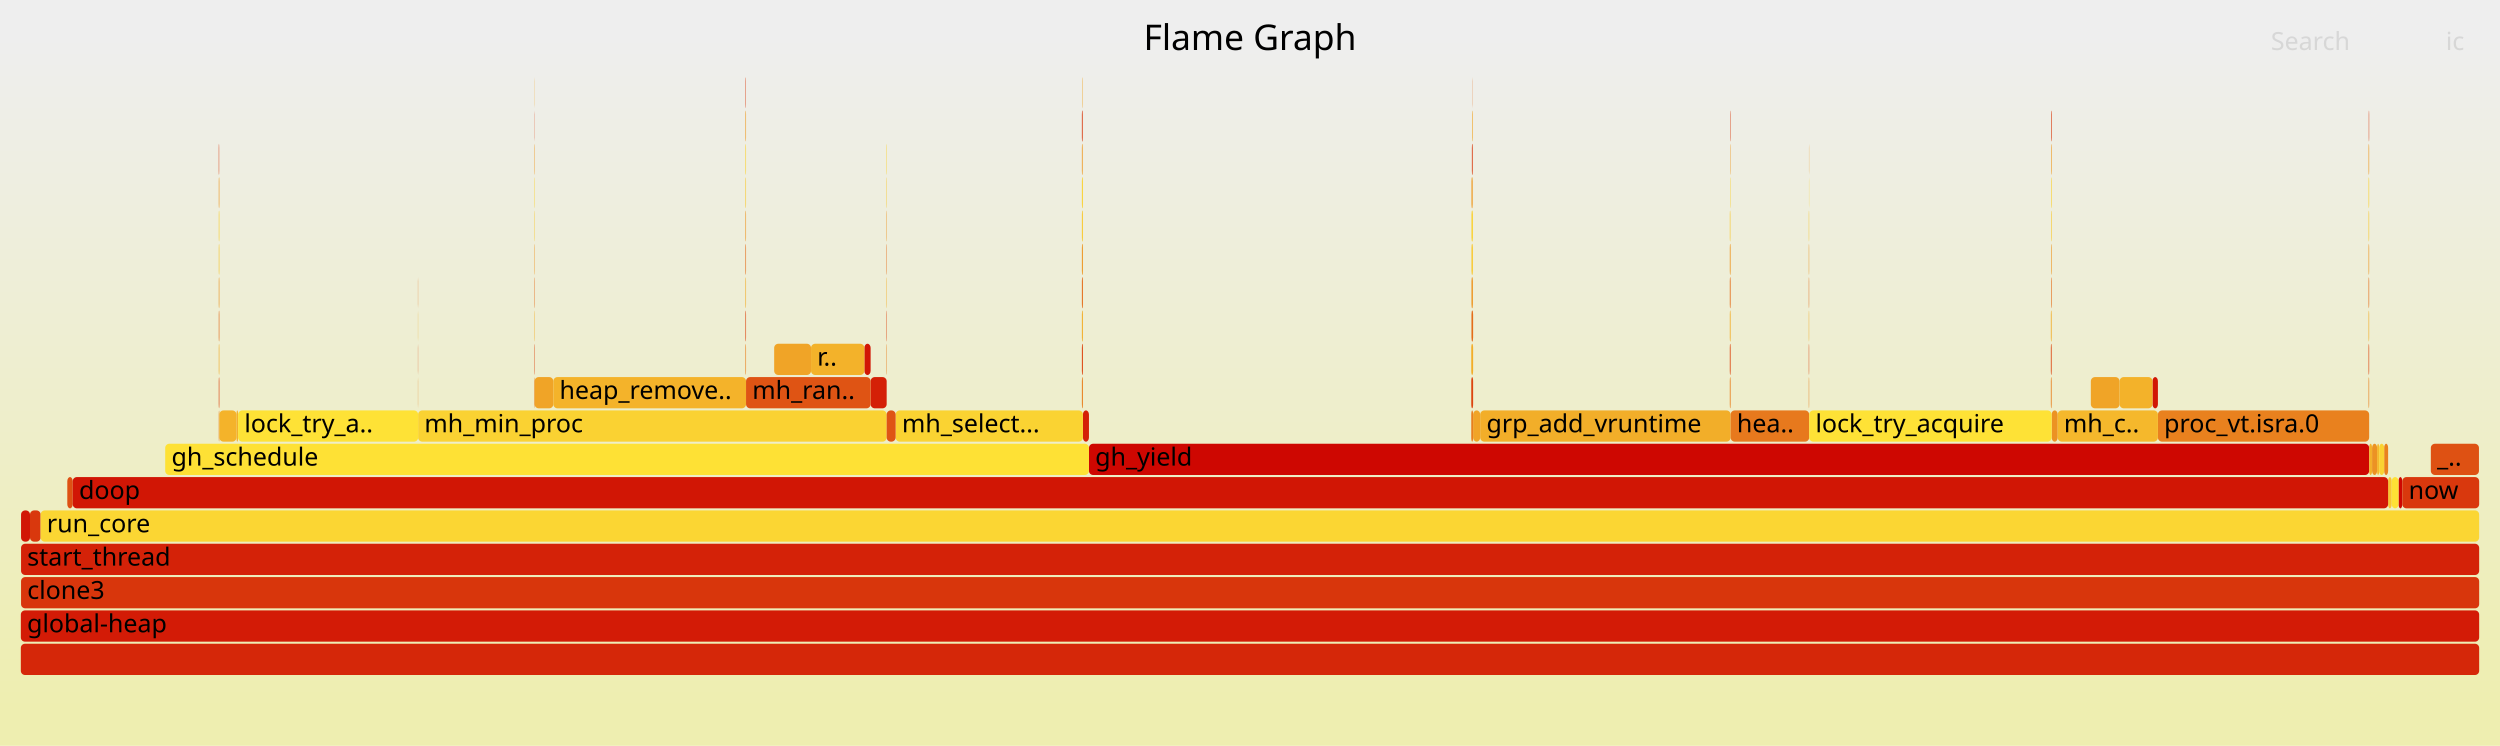
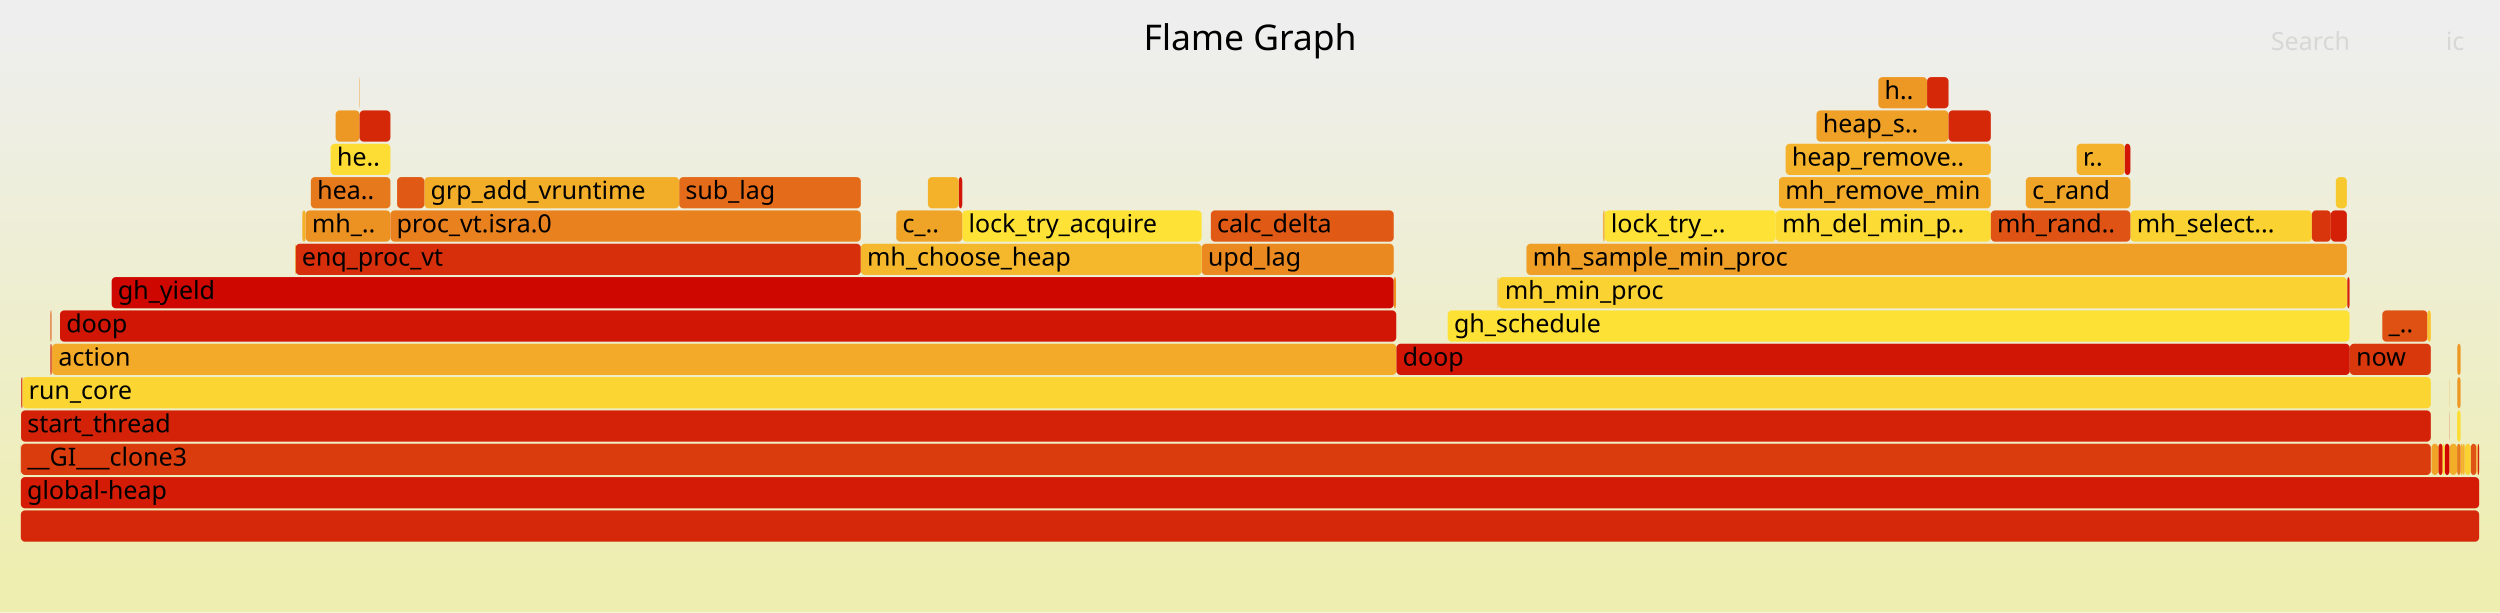
- <svg xmlns="http://www.w3.org/2000/svg" version="1.1" width="1200" height="358" viewBox="0 0 1200 358">
+ <svg xmlns="http://www.w3.org/2000/svg" version="1.1" width="1200" height="294" viewBox="0 0 1200 294">
  <defs>
    <linearGradient id="background" y1="0" y2="1" x1="0" x2="0">
      <stop stop-color="#eeeeee" offset="5%" />
      <stop stop-color="#eeeeb0" offset="95%" />
    </linearGradient>
  </defs>
  <style type="text/css">
	text { font-family:Verdana; font-size:12px; fill:rgb(0,0,0); }
	#search, #ignorecase { opacity:0.1; cursor:pointer; }
	#search:hover, #search.show, #ignorecase:hover, #ignorecase.show { opacity:1; }
	#subtitle { text-anchor:middle; font-color:rgb(160,160,160); }
	#title { text-anchor:middle; font-size:17px}
	#unzoom { cursor:pointer; }
	#frames &gt; *:hover { stroke:black; stroke-width:0.5; cursor:pointer; }
	.hide { display:none; }
	.parent { opacity:0.5; }
</style>
-   <rect x="0.0" y="0" width="1200.0" height="358.0" fill="url(#background)" />
+   <rect x="0.0" y="0" width="1200.0" height="294.0" fill="url(#background)" />
  <text id="title" x="600.00" y="24">Flame Graph</text>
-   <text id="details" x="10.00" y="341"> </text>
+   <text id="details" x="10.00" y="277"> </text>
  <text id="unzoom" x="10.00" y="24" class="hide">Reset Zoom</text>
  <text id="search" x="1090.00" y="24">Search</text>
  <text id="ignorecase" x="1174.00" y="24">ic</text>
-   <text id="matched" x="1090.00" y="341"> </text>
+   <text id="matched" x="1090.00" y="277"> </text>
  <g id="frames">
    <g>
-       <rect x="425.4" y="69" width="0.2" height="15.0" fill="rgb(250,209,50)" rx="2" ry="2" />
-       <text x="428.45" y="79.5" />
-     </g>
-     <g>
-       <rect x="1136.9" y="149" width="0.3" height="15.0" fill="rgb(242,173,41)" rx="2" ry="2" />
-       <text x="1139.91" y="159.5" />
-     </g>
-     <g>
-       <rect x="425.4" y="117" width="0.2" height="15.0" fill="rgb(228,109,26)" rx="2" ry="2" />
-       <text x="428.45" y="127.5" />
-     </g>
-     <g>
-       <rect x="984.5" y="133" width="0.3" height="15.0" fill="rgb(228,109,26)" rx="2" ry="2" />
-       <text x="987.48" y="143.5" />
-     </g>
-     <g>
-       <rect x="519.3" y="181" width="0.5" height="15.0" fill="rgb(232,127,30)" rx="2" ry="2" />
-       <text x="522.27" y="191.5" />
-     </g>
-     <g>
-       <rect x="706.7" y="37" width="0.1" height="15.0" fill="rgb(228,107,25)" rx="2" ry="2" />
-       <text x="709.71" y="47.5" />
-     </g>
-     <g>
-       <rect x="357.8" y="165" width="0.3" height="15.0" fill="rgb(232,127,30)" rx="2" ry="2" />
-       <text x="360.76" y="175.5" />
-     </g>
-     <g>
-       <rect x="105.0" y="101" width="0.3" height="15.0" fill="rgb(250,209,50)" rx="2" ry="2" />
-       <text x="108.04" y="111.5" />
-     </g>
-     <g>
-       <rect x="984.5" y="117" width="0.3" height="15.0" fill="rgb(237,150,35)" rx="2" ry="2" />
-       <text x="987.48" y="127.5" />
-     </g>
-     <g>
-       <rect x="425.4" y="133" width="0.2" height="15.0" fill="rgb(242,173,41)" rx="2" ry="2" />
-       <text x="428.45" y="143.5" />
-     </g>
-     <g>
-       <rect x="256.4" y="117" width="0.2" height="15.0" fill="rgb(237,150,35)" rx="2" ry="2" />
-       <text x="259.37" y="127.5" />
-     </g>
-     <g>
-       <rect x="710.5" y="197" width="120.2" height="15.0" fill="rgb(242,174,41)" rx="2" ry="2" />
-       <text x="713.51" y="207.5">grp_add_vruntime</text>
-     </g>
-     <g>
-       <rect x="1136.9" y="101" width="0.3" height="15.0" fill="rgb(248,200,48)" rx="2" ry="2" />
-       <text x="1139.91" y="111.5" />
-     </g>
-     <g>
-       <rect x="10.1" y="277" width="1179.9" height="15.0" fill="rgb(216,54,12)" rx="2" ry="2" />
-       <text x="13.07" y="287.5">clone3</text>
-     </g>
-     <g>
-       <rect x="1136.9" y="165" width="0.3" height="15.0" fill="rgb(220,69,16)" rx="2" ry="2" />
-       <text x="1139.91" y="175.5" />
-     </g>
-     <g>
-       <rect x="256.6" y="181" width="9.0" height="15.0" fill="rgb(240,164,39)" rx="2" ry="2" />
-       <text x="259.63" y="191.5" />
-     </g>
-     <g>
-       <rect x="105.0" y="85" width="0.3" height="15.0" fill="rgb(238,155,37)" rx="2" ry="2" />
-       <text x="108.04" y="95.5" />
-     </g>
-     <g>
-       <rect x="357.8" y="117" width="0.3" height="15.0" fill="rgb(228,109,26)" rx="2" ry="2" />
-       <text x="360.76" y="127.5" />
-     </g>
-     <g>
-       <rect x="425.4" y="165" width="0.2" height="15.0" fill="rgb(232,127,30)" rx="2" ry="2" />
-       <text x="428.45" y="175.5" />
-     </g>
-     <g>
-       <rect x="830.3" y="181" width="0.4" height="15.0" fill="rgb(232,127,30)" rx="2" ry="2" />
-       <text x="833.31" y="191.5" />
-     </g>
-     <g>
-       <rect x="522.7" y="213" width="614.5" height="15.0" fill="rgb(206,7,1)" rx="2" ry="2" />
-       <text x="525.69" y="223.5">gh_yield</text>
-     </g>
-     <g>
-       <rect x="519.3" y="101" width="0.5" height="15.0" fill="rgb(248,200,48)" rx="2" ry="2" />
-       <text x="522.27" y="111.5" />
-     </g>
-     <g>
-       <rect x="1141.0" y="213" width="1.0" height="15.0" fill="rgb(245,184,44)" rx="2" ry="2" />
-       <text x="1144.03" y="223.5" />
-     </g>
-     <g>
-       <rect x="1146.3" y="229" width="1.7" height="15.0" fill="rgb(248,197,47)" rx="2" ry="2" />
-       <text x="1149.35" y="239.5" />
-     </g>
-     <g>
-       <rect x="706.2" y="181" width="0.9" height="15.0" fill="rgb(220,69,16)" rx="2" ry="2" />
-       <text x="709.22" y="191.5" />
-     </g>
-     <g>
-       <rect x="256.4" y="101" width="0.2" height="15.0" fill="rgb(248,200,48)" rx="2" ry="2" />
-       <text x="259.37" y="111.5" />
-     </g>
-     <g>
-       <rect x="105.0" y="181" width="0.3" height="15.0" fill="rgb(220,69,16)" rx="2" ry="2" />
-       <text x="108.04" y="191.5" />
-     </g>
-     <g>
-       <rect x="105.0" y="133" width="0.3" height="15.0" fill="rgb(237,150,35)" rx="2" ry="2" />
-       <text x="108.04" y="143.5" />
-     </g>
-     <g>
-       <rect x="868.2" y="101" width="0.2" height="15.0" fill="rgb(248,200,48)" rx="2" ry="2" />
-       <text x="871.23" y="111.5" />
-     </g>
-     <g>
-       <rect x="984.8" y="197" width="2.9" height="15.0" fill="rgb(236,146,35)" rx="2" ry="2" />
-       <text x="987.81" y="207.5" />
-     </g>
-     <g>
-       <rect x="868.3" y="85" width="0.1" height="15.0" fill="rgb(250,209,50)" rx="2" ry="2" />
-       <text x="871.27" y="95.5" />
-     </g>
-     <g>
-       <rect x="706.3" y="85" width="0.6" height="15.0" fill="rgb(238,155,37)" rx="2" ry="2" />
-       <text x="709.32" y="95.5" />
-     </g>
-     <g>
-       <rect x="256.4" y="133" width="0.2" height="15.0" fill="rgb(228,109,26)" rx="2" ry="2" />
-       <text x="259.37" y="143.5" />
-     </g>
-     <g>
-       <rect x="984.4" y="149" width="0.4" height="15.0" fill="rgb(242,173,41)" rx="2" ry="2" />
-       <text x="987.45" y="159.5" />
-     </g>
-     <g>
-       <rect x="707.1" y="197" width="3.4" height="15.0" fill="rgb(240,164,39)" rx="2" ry="2" />
-       <text x="710.12" y="207.5" />
-     </g>
-     <g>
-       <rect x="830.7" y="197" width="37.7" height="15.0" fill="rgb(231,121,29)" rx="2" ry="2" />
-       <text x="833.70" y="207.5">hea..</text>
-     </g>
-     <g>
-       <rect x="10.0" y="309" width="1180.0" height="15.0" fill="rgb(213,39,9)" rx="2" ry="2" />
-       <text x="13.00" y="319.5" />
-     </g>
-     <g>
-       <rect x="830.3" y="149" width="0.4" height="15.0" fill="rgb(242,173,41)" rx="2" ry="2" />
-       <text x="833.31" y="159.5" />
-     </g>
-     <g>
-       <rect x="357.8" y="69" width="0.3" height="15.0" fill="rgb(250,209,50)" rx="2" ry="2" />
-       <text x="360.76" y="79.5" />
-     </g>
-     <g>
-       <rect x="706.5" y="69" width="0.4" height="15.0" fill="rgb(217,57,13)" rx="2" ry="2" />
-       <text x="709.48" y="79.5" />
-     </g>
-     <g>
-       <rect x="830.4" y="53" width="0.2" height="15.0" fill="rgb(217,57,13)" rx="2" ry="2" />
-       <text x="833.41" y="63.5" />
-     </g>
-     <g>
-       <rect x="1151.3" y="229" width="1.8" height="15.0" fill="rgb(206,7,1)" rx="2" ry="2" />
-       <text x="1154.34" y="239.5" />
-     </g>
-     <g>
-       <rect x="256.4" y="53" width="0.1" height="15.0" fill="rgb(217,57,13)" rx="2" ry="2" />
-       <text x="259.37" y="63.5" />
-     </g>
-     <g>
-       <rect x="417.9" y="181" width="7.7" height="15.0" fill="rgb(212,32,7)" rx="2" ry="2" />
-       <text x="420.92" y="191.5" />
-     </g>
-     <g>
-       <rect x="265.6" y="181" width="92.5" height="15.0" fill="rgb(244,179,42)" rx="2" ry="2" />
-       <text x="268.55" y="191.5">heap_remove..</text>
-     </g>
-     <g>
-       <rect x="32.3" y="229" width="2.6" height="15.0" fill="rgb(222,81,19)" rx="2" ry="2" />
-       <text x="35.34" y="239.5" />
-     </g>
-     <g>
-       <rect x="1035.8" y="197" width="101.4" height="15.0" fill="rgb(233,129,30)" rx="2" ry="2" />
-       <text x="1038.77" y="207.5">proc_vt.isra.0</text>
-     </g>
-     <g>
-       <rect x="984.5" y="69" width="0.3" height="15.0" fill="rgb(238,155,37)" rx="2" ry="2" />
-       <text x="987.48" y="79.5" />
-     </g>
-     <g>
-       <rect x="984.5" y="85" width="0.3" height="15.0" fill="rgb(250,209,50)" rx="2" ry="2" />
-       <text x="987.48" y="95.5" />
-     </g>
-     <g>
-       <rect x="200.6" y="165" width="0.1" height="15.0" fill="rgb(220,69,16)" rx="2" ry="2" />
-       <text x="203.56" y="175.5" />
-     </g>
-     <g>
-       <rect x="1144.4" y="213" width="1.9" height="15.0" fill="rgb(233,129,30)" rx="2" ry="2" />
-       <text x="1147.44" y="223.5" />
-     </g>
-     <g>
-       <rect x="200.6" y="181" width="0.1" height="15.0" fill="rgb(232,127,30)" rx="2" ry="2" />
-       <text x="203.56" y="191.5" />
-     </g>
-     <g>
-       <rect x="1142.0" y="213" width="2.4" height="15.0" fill="rgb(250,210,50)" rx="2" ry="2" />
-       <text x="1145.02" y="223.5" />
-     </g>
-     <g>
-       <rect x="830.3" y="165" width="0.4" height="15.0" fill="rgb(220,69,16)" rx="2" ry="2" />
-       <text x="833.31" y="175.5" />
-     </g>
-     <g>
-       <rect x="706.6" y="53" width="0.3" height="15.0" fill="rgb(240,165,39)" rx="2" ry="2" />
-       <text x="709.64" y="63.5" />
-     </g>
-     <g>
-       <rect x="830.3" y="117" width="0.4" height="15.0" fill="rgb(237,150,35)" rx="2" ry="2" />
-       <text x="833.31" y="127.5" />
-     </g>
-     <g>
-       <rect x="1033.2" y="181" width="2.6" height="15.0" fill="rgb(209,22,5)" rx="2" ry="2" />
-       <text x="1036.17" y="191.5" />
-     </g>
-     <g>
-       <rect x="105.0" y="149" width="0.3" height="15.0" fill="rgb(228,109,26)" rx="2" ry="2" />
-       <text x="108.04" y="159.5" />
-     </g>
-     <g>
-       <rect x="1137.2" y="213" width="1.4" height="15.0" fill="rgb(243,176,42)" rx="2" ry="2" />
-       <text x="1140.24" y="223.5" />
-     </g>
-     <g>
-       <rect x="706.3" y="149" width="0.8" height="15.0" fill="rgb(228,109,26)" rx="2" ry="2" />
-       <text x="709.26" y="159.5" />
-     </g>
-     <g>
-       <rect x="519.3" y="69" width="0.4" height="15.0" fill="rgb(238,155,37)" rx="2" ry="2" />
-       <text x="522.33" y="79.5" />
-     </g>
-     <g>
-       <rect x="519.3" y="165" width="0.5" height="15.0" fill="rgb(220,69,16)" rx="2" ry="2" />
-       <text x="522.27" y="175.5" />
-     </g>
-     <g>
-       <rect x="1136.9" y="69" width="0.3" height="15.0" fill="rgb(238,155,37)" rx="2" ry="2" />
-       <text x="1139.94" y="79.5" />
-     </g>
-     <g>
-       <rect x="10.1" y="245" width="4.3" height="15.0" fill="rgb(209,22,5)" rx="2" ry="2" />
-       <text x="13.07" y="255.5" />
-     </g>
-     <g>
-       <rect x="256.4" y="69" width="0.2" height="15.0" fill="rgb(238,155,37)" rx="2" ry="2" />
-       <text x="259.37" y="79.5" />
-     </g>
-     <g>
-       <rect x="10.1" y="261" width="1179.9" height="15.0" fill="rgb(212,34,8)" rx="2" ry="2" />
-       <text x="13.07" y="271.5">start_thread</text>
-     </g>
-     <g>
-       <rect x="200.6" y="149" width="0.1" height="15.0" fill="rgb(242,173,41)" rx="2" ry="2" />
-       <text x="203.56" y="159.5" />
-     </g>
-     <g>
-       <rect x="519.3" y="53" width="0.4" height="15.0" fill="rgb(217,57,13)" rx="2" ry="2" />
-       <text x="522.33" y="63.5" />
-     </g>
-     <g>
-       <rect x="10.0" y="293" width="1180.0" height="15.0" fill="rgb(211,27,6)" rx="2" ry="2" />
-       <text x="13.00" y="303.5">global-heap</text>
-     </g>
-     <g>
-       <rect x="519.3" y="85" width="0.5" height="15.0" fill="rgb(250,209,50)" rx="2" ry="2" />
-       <text x="522.30" y="95.5" />
-     </g>
-     <g>
-       <rect x="987.7" y="197" width="48.1" height="15.0" fill="rgb(245,184,44)" rx="2" ry="2" />
-       <text x="990.68" y="207.5">mh_c..</text>
-     </g>
-     <g>
-       <rect x="357.8" y="149" width="0.3" height="15.0" fill="rgb(220,69,16)" rx="2" ry="2" />
-       <text x="360.76" y="159.5" />
-     </g>
-     <g>
-       <rect x="1003.6" y="181" width="13.8" height="15.0" fill="rgb(240,164,39)" rx="2" ry="2" />
-       <text x="1006.56" y="191.5" />
-     </g>
-     <g>
-       <rect x="200.7" y="197" width="224.9" height="15.0" fill="rgb(250,210,50)" rx="2" ry="2" />
-       <text x="203.69" y="207.5">mh_min_proc</text>
-     </g>
-     <g>
-       <rect x="519.3" y="133" width="0.5" height="15.0" fill="rgb(228,109,26)" rx="2" ry="2" />
-       <text x="522.27" y="143.5" />
-     </g>
-     <g>
-       <rect x="425.4" y="149" width="0.2" height="15.0" fill="rgb(220,69,16)" rx="2" ry="2" />
-       <text x="428.45" y="159.5" />
-     </g>
-     <g>
-       <rect x="256.4" y="181" width="0.2" height="15.0" fill="rgb(232,127,30)" rx="2" ry="2" />
-       <text x="259.37" y="191.5" />
-     </g>
-     <g>
-       <rect x="868.2" y="117" width="0.2" height="15.0" fill="rgb(237,150,35)" rx="2" ry="2" />
-       <text x="871.23" y="127.5" />
-     </g>
-     <g>
-       <rect x="34.9" y="229" width="1111.4" height="15.0" fill="rgb(209,22,5)" rx="2" ry="2" />
-       <text x="37.94" y="239.5">doop</text>
-     </g>
-     <g>
-       <rect x="1136.9" y="181" width="0.3" height="15.0" fill="rgb(232,127,30)" rx="2" ry="2" />
-       <text x="1139.91" y="191.5" />
-     </g>
-     <g>
-       <rect x="830.3" y="101" width="0.3" height="15.0" fill="rgb(248,200,48)" rx="2" ry="2" />
-       <text x="833.34" y="111.5" />
-     </g>
-     <g>
-       <rect x="519.8" y="197" width="2.9" height="15.0" fill="rgb(212,32,7)" rx="2" ry="2" />
-       <text x="522.76" y="207.5" />
-     </g>
-     <g>
-       <rect x="1137.0" y="53" width="0.2" height="15.0" fill="rgb(217,57,13)" rx="2" ry="2" />
-       <text x="1139.97" y="63.5" />
-     </g>
-     <g>
-       <rect x="1153.1" y="229" width="36.9" height="15.0" fill="rgb(217,56,13)" rx="2" ry="2" />
-       <text x="1156.14" y="239.5">now</text>
-     </g>
-     <g>
-       <rect x="1166.8" y="213" width="23.1" height="15.0" fill="rgb(222,81,19)" rx="2" ry="2" />
-       <text x="1169.81" y="223.5">_..</text>
-     </g>
-     <g>
-       <rect x="14.4" y="245" width="5.1" height="15.0" fill="rgb(217,56,13)" rx="2" ry="2" />
-       <text x="17.36" y="255.5" />
-     </g>
-     <g>
-       <rect x="79.3" y="213" width="443.4" height="15.0" fill="rgb(254,225,53)" rx="2" ry="2" />
-       <text x="82.32" y="223.5">gh_schedule</text>
-     </g>
-     <g>
-       <rect x="1138.6" y="213" width="2.4" height="15.0" fill="rgb(236,146,35)" rx="2" ry="2" />
-       <text x="1141.65" y="223.5" />
-     </g>
-     <g>
-       <rect x="868.2" y="149" width="0.2" height="15.0" fill="rgb(242,173,41)" rx="2" ry="2" />
-       <text x="871.23" y="159.5" />
-     </g>
-     <g>
-       <rect x="414.9" y="165" width="3.0" height="15.0" fill="rgb(209,22,5)" rx="2" ry="2" />
-       <text x="417.90" y="175.5" />
-     </g>
-     <g>
-       <rect x="429.9" y="197" width="89.9" height="15.0" fill="rgb(250,211,50)" rx="2" ry="2" />
-       <text x="432.94" y="207.5">mh_select...</text>
-     </g>
-     <g>
-       <rect x="984.5" y="53" width="0.3" height="15.0" fill="rgb(217,57,13)" rx="2" ry="2" />
-       <text x="987.55" y="63.5" />
-     </g>
-     <g>
-       <rect x="1148.0" y="229" width="3.3" height="15.0" fill="rgb(254,225,53)" rx="2" ry="2" />
-       <text x="1150.95" y="239.5" />
-     </g>
-     <g>
-       <rect x="706.2" y="165" width="0.9" height="15.0" fill="rgb(242,173,41)" rx="2" ry="2" />
-       <text x="709.22" y="175.5" />
-     </g>
-     <g>
-       <rect x="200.6" y="133" width="0.1" height="15.0" fill="rgb(228,109,26)" rx="2" ry="2" />
-       <text x="203.56" y="143.5" />
-     </g>
-     <g>
-       <rect x="1136.9" y="133" width="0.3" height="15.0" fill="rgb(228,109,26)" rx="2" ry="2" />
-       <text x="1139.91" y="143.5" />
-     </g>
-     <g>
-       <rect x="1136.9" y="85" width="0.3" height="15.0" fill="rgb(250,209,50)" rx="2" ry="2" />
-       <text x="1139.91" y="95.5" />
-     </g>
-     <g>
-       <rect x="357.8" y="37" width="0.2" height="15.0" fill="rgb(217,57,13)" rx="2" ry="2" />
-       <text x="360.79" y="47.5" />
-     </g>
-     <g>
-       <rect x="256.4" y="149" width="0.2" height="15.0" fill="rgb(242,173,41)" rx="2" ry="2" />
-       <text x="259.37" y="159.5" />
-     </g>
-     <g>
-       <rect x="358.1" y="181" width="59.8" height="15.0" fill="rgb(223,84,20)" rx="2" ry="2" />
-       <text x="361.09" y="191.5">mh_ran..</text>
-     </g>
-     <g>
-       <rect x="868.2" y="181" width="0.2" height="15.0" fill="rgb(232,127,30)" rx="2" ry="2" />
-       <text x="871.23" y="191.5" />
-     </g>
-     <g>
-       <rect x="105.0" y="69" width="0.2" height="15.0" fill="rgb(217,57,13)" rx="2" ry="2" />
-       <text x="108.04" y="79.5" />
-     </g>
-     <g>
-       <rect x="389.3" y="165" width="25.6" height="15.0" fill="rgb(243,178,42)" rx="2" ry="2" />
-       <text x="392.25" y="175.5">r..</text>
-     </g>
-     <g>
-       <rect x="868.2" y="165" width="0.2" height="15.0" fill="rgb(220,69,16)" rx="2" ry="2" />
-       <text x="871.23" y="175.5" />
-     </g>
-     <g>
-       <rect x="357.8" y="101" width="0.3" height="15.0" fill="rgb(237,150,35)" rx="2" ry="2" />
-       <text x="360.76" y="111.5" />
-     </g>
-     <g>
-       <rect x="105.0" y="197" width="0.3" height="15.0" fill="rgb(232,127,30)" rx="2" ry="2" />
-       <text x="108.04" y="207.5" />
-     </g>
-     <g>
-       <rect x="519.5" y="37" width="0.2" height="15.0" fill="rgb(240,165,39)" rx="2" ry="2" />
-       <text x="522.50" y="47.5" />
-     </g>
-     <g>
-       <rect x="706.3" y="101" width="0.7" height="15.0" fill="rgb(250,209,50)" rx="2" ry="2" />
-       <text x="709.29" y="111.5" />
-     </g>
-     <g>
-       <rect x="830.3" y="133" width="0.4" height="15.0" fill="rgb(228,109,26)" rx="2" ry="2" />
-       <text x="833.31" y="143.5" />
-     </g>
-     <g>
-       <rect x="105.0" y="117" width="0.3" height="15.0" fill="rgb(248,200,48)" rx="2" ry="2" />
-       <text x="108.04" y="127.5" />
-     </g>
-     <g>
-       <rect x="519.3" y="117" width="0.5" height="15.0" fill="rgb(237,150,35)" rx="2" ry="2" />
-       <text x="522.27" y="127.5" />
-     </g>
-     <g>
-       <rect x="830.4" y="69" width="0.2" height="15.0" fill="rgb(238,155,37)" rx="2" ry="2" />
-       <text x="833.38" y="79.5" />
-     </g>
-     <g>
-       <rect x="425.6" y="197" width="4.3" height="15.0" fill="rgb(223,84,20)" rx="2" ry="2" />
-       <text x="428.61" y="207.5" />
-     </g>
-     <g>
-       <rect x="105.3" y="197" width="8.2" height="15.0" fill="rgb(244,179,42)" rx="2" ry="2" />
-       <text x="108.26" y="207.5" />
-     </g>
-     <g>
-       <rect x="256.4" y="165" width="0.2" height="15.0" fill="rgb(220,69,16)" rx="2" ry="2" />
-       <text x="259.37" y="175.5" />
-     </g>
-     <g>
-       <rect x="519.3" y="149" width="0.5" height="15.0" fill="rgb(242,173,41)" rx="2" ry="2" />
-       <text x="522.27" y="159.5" />
-     </g>
-     <g>
-       <rect x="868.4" y="197" width="116.4" height="15.0" fill="rgb(254,226,54)" rx="2" ry="2" />
-       <text x="871.43" y="207.5">lock_try_acquire</text>
-     </g>
-     <g>
-       <rect x="706.3" y="133" width="0.7" height="15.0" fill="rgb(237,150,35)" rx="2" ry="2" />
-       <text x="709.26" y="143.5" />
-     </g>
-     <g>
-       <rect x="357.8" y="85" width="0.3" height="15.0" fill="rgb(248,200,48)" rx="2" ry="2" />
-       <text x="360.76" y="95.5" />
-     </g>
-     <g>
-       <rect x="706.3" y="117" width="0.7" height="15.0" fill="rgb(248,200,48)" rx="2" ry="2" />
-       <text x="709.26" y="127.5" />
-     </g>
-     <g>
-       <rect x="19.5" y="245" width="1170.5" height="15.0" fill="rgb(251,214,51)" rx="2" ry="2" />
-       <text x="22.48" y="255.5">run_core</text>
-     </g>
-     <g>
-       <rect x="425.4" y="85" width="0.2" height="15.0" fill="rgb(248,200,48)" rx="2" ry="2" />
-       <text x="428.45" y="95.5" />
-     </g>
-     <g>
-       <rect x="113.5" y="197" width="0.8" height="15.0" fill="rgb(243,176,42)" rx="2" ry="2" />
-       <text x="116.50" y="207.5" />
-     </g>
-     <g>
-       <rect x="984.4" y="181" width="0.4" height="15.0" fill="rgb(232,127,30)" rx="2" ry="2" />
-       <text x="987.45" y="191.5" />
-     </g>
-     <g>
-       <rect x="256.4" y="85" width="0.2" height="15.0" fill="rgb(250,209,50)" rx="2" ry="2" />
-       <text x="259.37" y="95.5" />
-     </g>
-     <g>
-       <rect x="1017.4" y="181" width="15.8" height="15.0" fill="rgb(243,178,42)" rx="2" ry="2" />
-       <text x="1020.41" y="191.5" />
-     </g>
-     <g>
-       <rect x="425.4" y="101" width="0.2" height="15.0" fill="rgb(237,150,35)" rx="2" ry="2" />
-       <text x="428.45" y="111.5" />
-     </g>
-     <g>
-       <rect x="114.3" y="197" width="86.4" height="15.0" fill="rgb(254,226,54)" rx="2" ry="2" />
-       <text x="117.29" y="207.5">lock_try_a..</text>
-     </g>
-     <g>
-       <rect x="984.5" y="101" width="0.3" height="15.0" fill="rgb(248,200,48)" rx="2" ry="2" />
-       <text x="987.48" y="111.5" />
-     </g>
-     <g>
-       <rect x="868.3" y="69" width="0.1" height="15.0" fill="rgb(238,155,37)" rx="2" ry="2" />
-       <text x="871.27" y="79.5" />
-     </g>
-     <g>
-       <rect x="256.4" y="37" width="0.1" height="15.0" fill="rgb(240,165,39)" rx="2" ry="2" />
-       <text x="259.40" y="47.5" />
-     </g>
-     <g>
-       <rect x="371.6" y="165" width="17.7" height="15.0" fill="rgb(240,164,39)" rx="2" ry="2" />
-       <text x="374.56" y="175.5" />
-     </g>
-     <g>
-       <rect x="105.0" y="165" width="0.3" height="15.0" fill="rgb(242,173,41)" rx="2" ry="2" />
-       <text x="108.04" y="175.5" />
-     </g>
-     <g>
-       <rect x="357.8" y="133" width="0.3" height="15.0" fill="rgb(242,173,41)" rx="2" ry="2" />
-       <text x="360.76" y="143.5" />
-     </g>
-     <g>
-       <rect x="830.4" y="85" width="0.2" height="15.0" fill="rgb(250,209,50)" rx="2" ry="2" />
-       <text x="833.38" y="95.5" />
-     </g>
-     <g>
-       <rect x="868.2" y="133" width="0.2" height="15.0" fill="rgb(228,109,26)" rx="2" ry="2" />
-       <text x="871.23" y="143.5" />
-     </g>
-     <g>
-       <rect x="706.2" y="197" width="0.9" height="15.0" fill="rgb(232,127,30)" rx="2" ry="2" />
-       <text x="709.22" y="207.5" />
-     </g>
-     <g>
-       <rect x="984.4" y="165" width="0.4" height="15.0" fill="rgb(220,69,16)" rx="2" ry="2" />
-       <text x="987.45" y="175.5" />
-     </g>
-     <g>
-       <rect x="1136.9" y="117" width="0.3" height="15.0" fill="rgb(237,150,35)" rx="2" ry="2" />
-       <text x="1139.91" y="127.5" />
-     </g>
-     <g>
-       <rect x="357.8" y="53" width="0.3" height="15.0" fill="rgb(238,155,37)" rx="2" ry="2" />
-       <text x="360.76" y="63.5" />
+       <rect x="460.2" y="85" width="1.7" height="15.0" fill="rgb(209,22,5)" rx="2" ry="2" />
+       <text x="463.19" y="95.5" />
+     </g>
+     <g>
+       <rect x="719.2" y="133" width="0.1" height="15.0" fill="rgb(243,176,42)" rx="2" ry="2" />
+       <text x="722.18" y="143.5" />
+     </g>
+     <g>
+       <rect x="1179.4" y="197" width="1.7" height="15.0" fill="rgb(253,220,52)" rx="2" ry="2" />
+       <text x="1182.39" y="207.5" />
+     </g>
+     <g>
+       <rect x="1127.9" y="165" width="38.9" height="15.0" fill="rgb(217,56,13)" rx="2" ry="2" />
+       <text x="1130.95" y="175.5">now</text>
+     </g>
+     <g>
+       <rect x="972.4" y="85" width="50.2" height="15.0" fill="rgb(240,164,39)" rx="2" ry="2" />
+       <text x="975.42" y="95.5">c_rand</text>
+     </g>
+     <g>
+       <rect x="158.7" y="69" width="28.7" height="15.0" fill="rgb(253,220,52)" rx="2" ry="2" />
+       <text x="161.74" y="79.5">he..</text>
+     </g>
+     <g>
+       <rect x="1181.1" y="213" width="1.1" height="15.0" fill="rgb(244,179,42)" rx="2" ry="2" />
+       <text x="1184.13" y="223.5" />
+     </g>
+     <g>
+       <rect x="172.4" y="37" width="0.2" height="15.0" fill="rgb(237,151,36)" rx="2" ry="2" />
+       <text x="175.44" y="47.5" />
+     </g>
+     <g>
+       <rect x="853.9" y="85" width="101.7" height="15.0" fill="rgb(242,172,41)" rx="2" ry="2" />
+       <text x="856.94" y="95.5">mh_remove_min</text>
+     </g>
+     <g>
+       <rect x="1179.5" y="165" width="1.6" height="15.0" fill="rgb(237,151,36)" rx="2" ry="2" />
+       <text x="1182.49" y="175.5" />
+     </g>
+     <g>
+       <rect x="28.8" y="149" width="641.4" height="15.0" fill="rgb(209,22,5)" rx="2" ry="2" />
+       <text x="31.83" y="159.5">doop</text>
+     </g>
+     <g>
+       <rect x="25.0" y="165" width="645.3" height="15.0" fill="rgb(242,170,40)" rx="2" ry="2" />
+       <text x="28.03" y="175.5">action</text>
+     </g>
+     <g>
+       <rect x="1188.9" y="213" width="0.1" height="15.0" fill="rgb(217,56,13)" rx="2" ry="2" />
+       <text x="1191.87" y="223.5" />
+     </g>
+     <g>
+       <rect x="10.0" y="229" width="1180.0" height="15.0" fill="rgb(211,27,6)" rx="2" ry="2" />
+       <text x="13.00" y="239.5">global-heap</text>
+     </g>
+     <g>
+       <rect x="852.4" y="101" width="103.2" height="15.0" fill="rgb(252,219,52)" rx="2" ry="2" />
+       <text x="855.43" y="111.5">mh_del_min_p..</text>
+     </g>
+     <g>
+       <rect x="732.7" y="117" width="393.8" height="15.0" fill="rgb(239,159,38)" rx="2" ry="2" />
+       <text x="735.69" y="127.5">mh_sample_min_proc</text>
+     </g>
+     <g>
+       <rect x="1182.2" y="213" width="0.8" height="15.0" fill="rgb(243,176,42)" rx="2" ry="2" />
+       <text x="1185.15" y="223.5" />
+     </g>
+     <g>
+       <rect x="719.3" y="133" width="407.2" height="15.0" fill="rgb(250,210,50)" rx="2" ry="2" />
+       <text x="722.34" y="143.5">mh_min_proc</text>
+     </g>
+     <g>
+       <rect x="1185.9" y="213" width="2.8" height="15.0" fill="rgb(223,84,20)" rx="2" ry="2" />
+       <text x="1188.92" y="223.5" />
+     </g>
+     <g>
+       <rect x="1170.4" y="213" width="2.1" height="15.0" fill="rgb(209,22,5)" rx="2" ry="2" />
+       <text x="1173.44" y="223.5" />
+     </g>
+     <g>
+       <rect x="141.9" y="117" width="271.3" height="15.0" fill="rgb(215,46,11)" rx="2" ry="2" />
+       <text x="144.87" y="127.5">enq_proc_vt</text>
+     </g>
+     <g>
+       <rect x="145.1" y="101" width="1.6" height="15.0" fill="rgb(243,176,42)" rx="2" ry="2" />
+       <text x="148.08" y="111.5" />
+     </g>
+     <g>
+       <rect x="1175.7" y="181" width="0.1" height="15.0" fill="rgb(236,146,35)" rx="2" ry="2" />
+       <text x="1178.66" y="191.5" />
+     </g>
+     <g>
+       <rect x="10.0" y="213" width="0.1" height="15.0" fill="rgb(210,24,5)" rx="2" ry="2" />
+       <text x="13.00" y="223.5" />
+     </g>
+     <g>
+       <rect x="1188.7" y="213" width="0.2" height="15.0" fill="rgb(250,211,50)" rx="2" ry="2" />
+       <text x="1191.68" y="223.5" />
+     </g>
+     <g>
+       <rect x="1183.0" y="213" width="0.2" height="15.0" fill="rgb(245,184,44)" rx="2" ry="2" />
+       <text x="1186.04" y="223.5" />
+     </g>
+     <g>
+       <rect x="1143.5" y="149" width="21.7" height="15.0" fill="rgb(222,81,19)" rx="2" ry="2" />
+       <text x="1146.53" y="159.5">_..</text>
+     </g>
+     <g>
+       <rect x="10.4" y="181" width="0.4" height="15.0" fill="rgb(217,56,13)" rx="2" ry="2" />
+       <text x="13.39" y="191.5" />
+     </g>
+     <g>
+       <rect x="901.6" y="37" width="23.4" height="15.0" fill="rgb(237,151,36)" rx="2" ry="2" />
+       <text x="904.55" y="47.5">h..</text>
+     </g>
+     <g>
+       <rect x="670.3" y="165" width="457.6" height="15.0" fill="rgb(209,22,5)" rx="2" ry="2" />
+       <text x="673.27" y="175.5">doop</text>
+     </g>
+     <g>
+       <rect x="871.9" y="53" width="63.4" height="15.0" fill="rgb(239,160,38)" rx="2" ry="2" />
+       <text x="874.95" y="63.5">heap_s..</text>
+     </g>
+     <g>
+       <rect x="1179.4" y="213" width="1.7" height="15.0" fill="rgb(231,121,29)" rx="2" ry="2" />
+       <text x="1182.39" y="223.5" />
+     </g>
+     <g>
+       <rect x="1173.4" y="213" width="2.4" height="15.0" fill="rgb(206,7,1)" rx="2" ry="2" />
+       <text x="1176.39" y="223.5" />
+     </g>
+     <g>
+       <rect x="461.9" y="101" width="114.9" height="15.0" fill="rgb(254,226,54)" rx="2" ry="2" />
+       <text x="464.89" y="111.5">lock_try_acquire</text>
+     </g>
+     <g>
+       <rect x="161.1" y="53" width="11.5" height="15.0" fill="rgb(237,151,36)" rx="2" ry="2" />
+       <text x="164.07" y="63.5" />
+     </g>
+     <g>
+       <rect x="1022.6" y="101" width="87.1" height="15.0" fill="rgb(250,211,50)" rx="2" ry="2" />
+       <text x="1025.65" y="111.5">mh_select...</text>
+     </g>
+     <g>
+       <rect x="326.0" y="85" width="87.2" height="15.0" fill="rgb(228,107,25)" rx="2" ry="2" />
+       <text x="328.99" y="95.5">sub_lag</text>
+     </g>
+     <g>
+       <rect x="24.2" y="165" width="0.5" height="15.0" fill="rgb(210,24,5)" rx="2" ry="2" />
+       <text x="27.24" y="175.5" />
+     </g>
+     <g>
+       <rect x="925.0" y="37" width="10.3" height="15.0" fill="rgb(213,40,9)" rx="2" ry="2" />
+       <text x="928.04" y="47.5" />
+     </g>
+     <g>
+       <rect x="1109.7" y="101" width="9.1" height="15.0" fill="rgb(216,53,12)" rx="2" ry="2" />
+       <text x="1112.73" y="111.5" />
+     </g>
+     <g>
+       <rect x="146.7" y="101" width="40.7" height="15.0" fill="rgb(236,146,35)" rx="2" ry="2" />
+       <text x="149.73" y="111.5">mh_..</text>
+     </g>
+     <g>
+       <rect x="10.1" y="213" width="1156.7" height="15.0" fill="rgb(218,60,14)" rx="2" ry="2" />
+       <text x="13.13" y="223.5">__GI___clone3</text>
+     </g>
+     <g>
+       <rect x="149.2" y="85" width="38.2" height="15.0" fill="rgb(231,121,29)" rx="2" ry="2" />
+       <text x="152.24" y="95.5">hea..</text>
+     </g>
+     <g>
+       <rect x="430.2" y="101" width="31.7" height="15.0" fill="rgb(240,164,39)" rx="2" ry="2" />
+       <text x="433.18" y="111.5">c_..</text>
+     </g>
+     <g>
+       <rect x="935.3" y="53" width="20.3" height="15.0" fill="rgb(213,40,9)" rx="2" ry="2" />
+       <text x="938.30" y="63.5" />
+     </g>
+     <g>
+       <rect x="1167.1" y="213" width="3.3" height="15.0" fill="rgb(240,164,39)" rx="2" ry="2" />
+       <text x="1170.06" y="223.5" />
+     </g>
+     <g>
+       <rect x="955.6" y="101" width="67.0" height="15.0" fill="rgb(223,84,20)" rx="2" ry="2" />
+       <text x="958.57" y="111.5">mh_rand..</text>
+     </g>
+     <g>
+       <rect x="10.0" y="245" width="1180.0" height="15.0" fill="rgb(213,39,9)" rx="2" ry="2" />
+       <text x="13.00" y="255.5" />
+     </g>
+     <g>
+       <rect x="1118.8" y="101" width="7.7" height="15.0" fill="rgb(212,32,7)" rx="2" ry="2" />
+       <text x="1121.76" y="111.5" />
+     </g>
+     <g>
+       <rect x="10.1" y="181" width="0.3" height="15.0" fill="rgb(209,22,5)" rx="2" ry="2" />
+       <text x="13.13" y="191.5" />
+     </g>
+     <g>
+       <rect x="1172.5" y="213" width="0.9" height="15.0" fill="rgb(254,225,53)" rx="2" ry="2" />
+       <text x="1175.47" y="223.5" />
+     </g>
+     <g>
+       <rect x="1189.1" y="213" width="0.3" height="15.0" fill="rgb(243,178,42)" rx="2" ry="2" />
+       <text x="1192.13" y="223.5" />
+     </g>
+     <g>
+       <rect x="187.4" y="101" width="225.8" height="15.0" fill="rgb(233,129,30)" rx="2" ry="2" />
+       <text x="190.36" y="111.5">proc_vt.isra.0</text>
+     </g>
+     <g>
+       <rect x="24.7" y="165" width="0.3" height="15.0" fill="rgb(222,81,19)" rx="2" ry="2" />
+       <text x="27.74" y="175.5" />
+     </g>
+     <g>
+       <rect x="1189.0" y="213" width="0.1" height="15.0" fill="rgb(233,129,30)" rx="2" ry="2" />
+       <text x="1192.00" y="223.5" />
+     </g>
+     <g>
+       <rect x="53.6" y="133" width="615.4" height="15.0" fill="rgb(206,7,1)" rx="2" ry="2" />
+       <text x="56.57" y="143.5">gh_yield</text>
+     </g>
+     <g>
+       <rect x="203.7" y="85" width="122.3" height="15.0" fill="rgb(242,174,41)" rx="2" ry="2" />
+       <text x="206.68" y="95.5">grp_add_vruntime</text>
+     </g>
+     <g>
+       <rect x="1179.5" y="181" width="1.6" height="15.0" fill="rgb(237,151,36)" rx="2" ry="2" />
+       <text x="1182.49" y="191.5" />
+     </g>
+     <g>
+       <rect x="1019.8" y="69" width="2.8" height="15.0" fill="rgb(209,22,5)" rx="2" ry="2" />
+       <text x="1022.79" y="79.5" />
+     </g>
+     <g>
+       <rect x="576.8" y="117" width="92.2" height="15.0" fill="rgb(234,137,32)" rx="2" ry="2" />
+       <text x="579.80" y="127.5">upd_lag</text>
+     </g>
+     <g>
+       <rect x="24.2" y="149" width="0.5" height="15.0" fill="rgb(222,81,19)" rx="2" ry="2" />
+       <text x="27.24" y="159.5" />
+     </g>
+     <g>
+       <rect x="445.4" y="85" width="14.8" height="15.0" fill="rgb(243,178,42)" rx="2" ry="2" />
+       <text x="448.37" y="95.5" />
+     </g>
+     <g>
+       <rect x="10.1" y="197" width="1156.7" height="15.0" fill="rgb(212,34,8)" rx="2" ry="2" />
+       <text x="13.13" y="207.5">start_thread</text>
+     </g>
+     <g>
+       <rect x="1175.8" y="213" width="3.6" height="15.0" fill="rgb(242,174,41)" rx="2" ry="2" />
+       <text x="1178.79" y="223.5" />
+     </g>
+     <g>
+       <rect x="581.2" y="101" width="87.8" height="15.0" fill="rgb(224,89,21)" rx="2" ry="2" />
+       <text x="584.16" y="111.5">calc_delta</text>
+     </g>
+     <g>
+       <rect x="190.6" y="85" width="13.1" height="15.0" fill="rgb(224,89,21)" rx="2" ry="2" />
+       <text x="193.56" y="95.5" />
+     </g>
+     <g>
+       <rect x="857.1" y="69" width="98.5" height="15.0" fill="rgb(244,179,42)" rx="2" ry="2" />
+       <text x="860.11" y="79.5">heap_remove..</text>
+     </g>
+     <g>
+       <rect x="669.0" y="133" width="1.1" height="15.0" fill="rgb(236,146,35)" rx="2" ry="2" />
+       <text x="672.02" y="143.5" />
+     </g>
+     <g>
+       <rect x="770.2" y="101" width="82.2" height="15.0" fill="rgb(254,226,54)" rx="2" ry="2" />
+       <text x="773.22" y="111.5">lock_try_..</text>
+     </g>
+     <g>
+       <rect x="718.8" y="133" width="0.4" height="15.0" fill="rgb(244,179,42)" rx="2" ry="2" />
+       <text x="721.85" y="143.5" />
+     </g>
+     <g>
+       <rect x="172.6" y="53" width="14.8" height="15.0" fill="rgb(213,40,9)" rx="2" ry="2" />
+       <text x="175.61" y="63.5" />
+     </g>
+     <g>
+       <rect x="1121.2" y="85" width="5.3" height="15.0" fill="rgb(248,200,47)" rx="2" ry="2" />
+       <text x="1124.19" y="95.5" />
+     </g>
+     <g>
+       <rect x="769.8" y="101" width="0.4" height="15.0" fill="rgb(243,176,42)" rx="2" ry="2" />
+       <text x="772.80" y="111.5" />
+     </g>
+     <g>
+       <rect x="10.8" y="181" width="1156.0" height="15.0" fill="rgb(251,214,51)" rx="2" ry="2" />
+       <text x="13.75" y="191.5">run_core</text>
+     </g>
+     <g>
+       <rect x="1189.4" y="213" width="0.6" height="15.0" fill="rgb(212,32,7)" rx="2" ry="2" />
+       <text x="1192.43" y="223.5" />
+     </g>
+     <g>
+       <rect x="694.9" y="149" width="432.9" height="15.0" fill="rgb(254,225,53)" rx="2" ry="2" />
+       <text x="697.91" y="159.5">gh_schedule</text>
+     </g>
+     <g>
+       <rect x="1126.6" y="133" width="0.1" height="15.0" fill="rgb(250,211,50)" rx="2" ry="2" />
+       <text x="1129.57" y="143.5" />
+     </g>
+     <g>
+       <rect x="141.6" y="117" width="0.3" height="15.0" fill="rgb(240,164,39)" rx="2" ry="2" />
+       <text x="144.57" y="127.5" />
+     </g>
+     <g>
+       <rect x="1175.7" y="197" width="0.1" height="15.0" fill="rgb(215,46,11)" rx="2" ry="2" />
+       <text x="1178.66" y="207.5" />
+     </g>
+     <g>
+       <rect x="1126.7" y="133" width="1.1" height="15.0" fill="rgb(212,32,7)" rx="2" ry="2" />
+       <text x="1129.70" y="143.5" />
+     </g>
+     <g>
+       <rect x="1183.2" y="213" width="2.7" height="15.0" fill="rgb(250,210,50)" rx="2" ry="2" />
+       <text x="1186.24" y="223.5" />
+     </g>
+     <g>
+       <rect x="996.8" y="69" width="23.0" height="15.0" fill="rgb(243,178,42)" rx="2" ry="2" />
+       <text x="999.80" y="79.5">r..</text>
+     </g>
+     <g>
+       <rect x="769.4" y="101" width="0.4" height="15.0" fill="rgb(240,164,39)" rx="2" ry="2" />
+       <text x="772.40" y="111.5" />
+     </g>
+     <g>
+       <rect x="413.2" y="117" width="163.6" height="15.0" fill="rgb(245,184,44)" rx="2" ry="2" />
+       <text x="416.18" y="127.5">mh_choose_heap</text>
+     </g>
+     <g>
+       <rect x="1165.2" y="149" width="1.6" height="15.0" fill="rgb(248,197,47)" rx="2" ry="2" />
+       <text x="1168.17" y="159.5" />
    </g>
  </g>
</svg>
